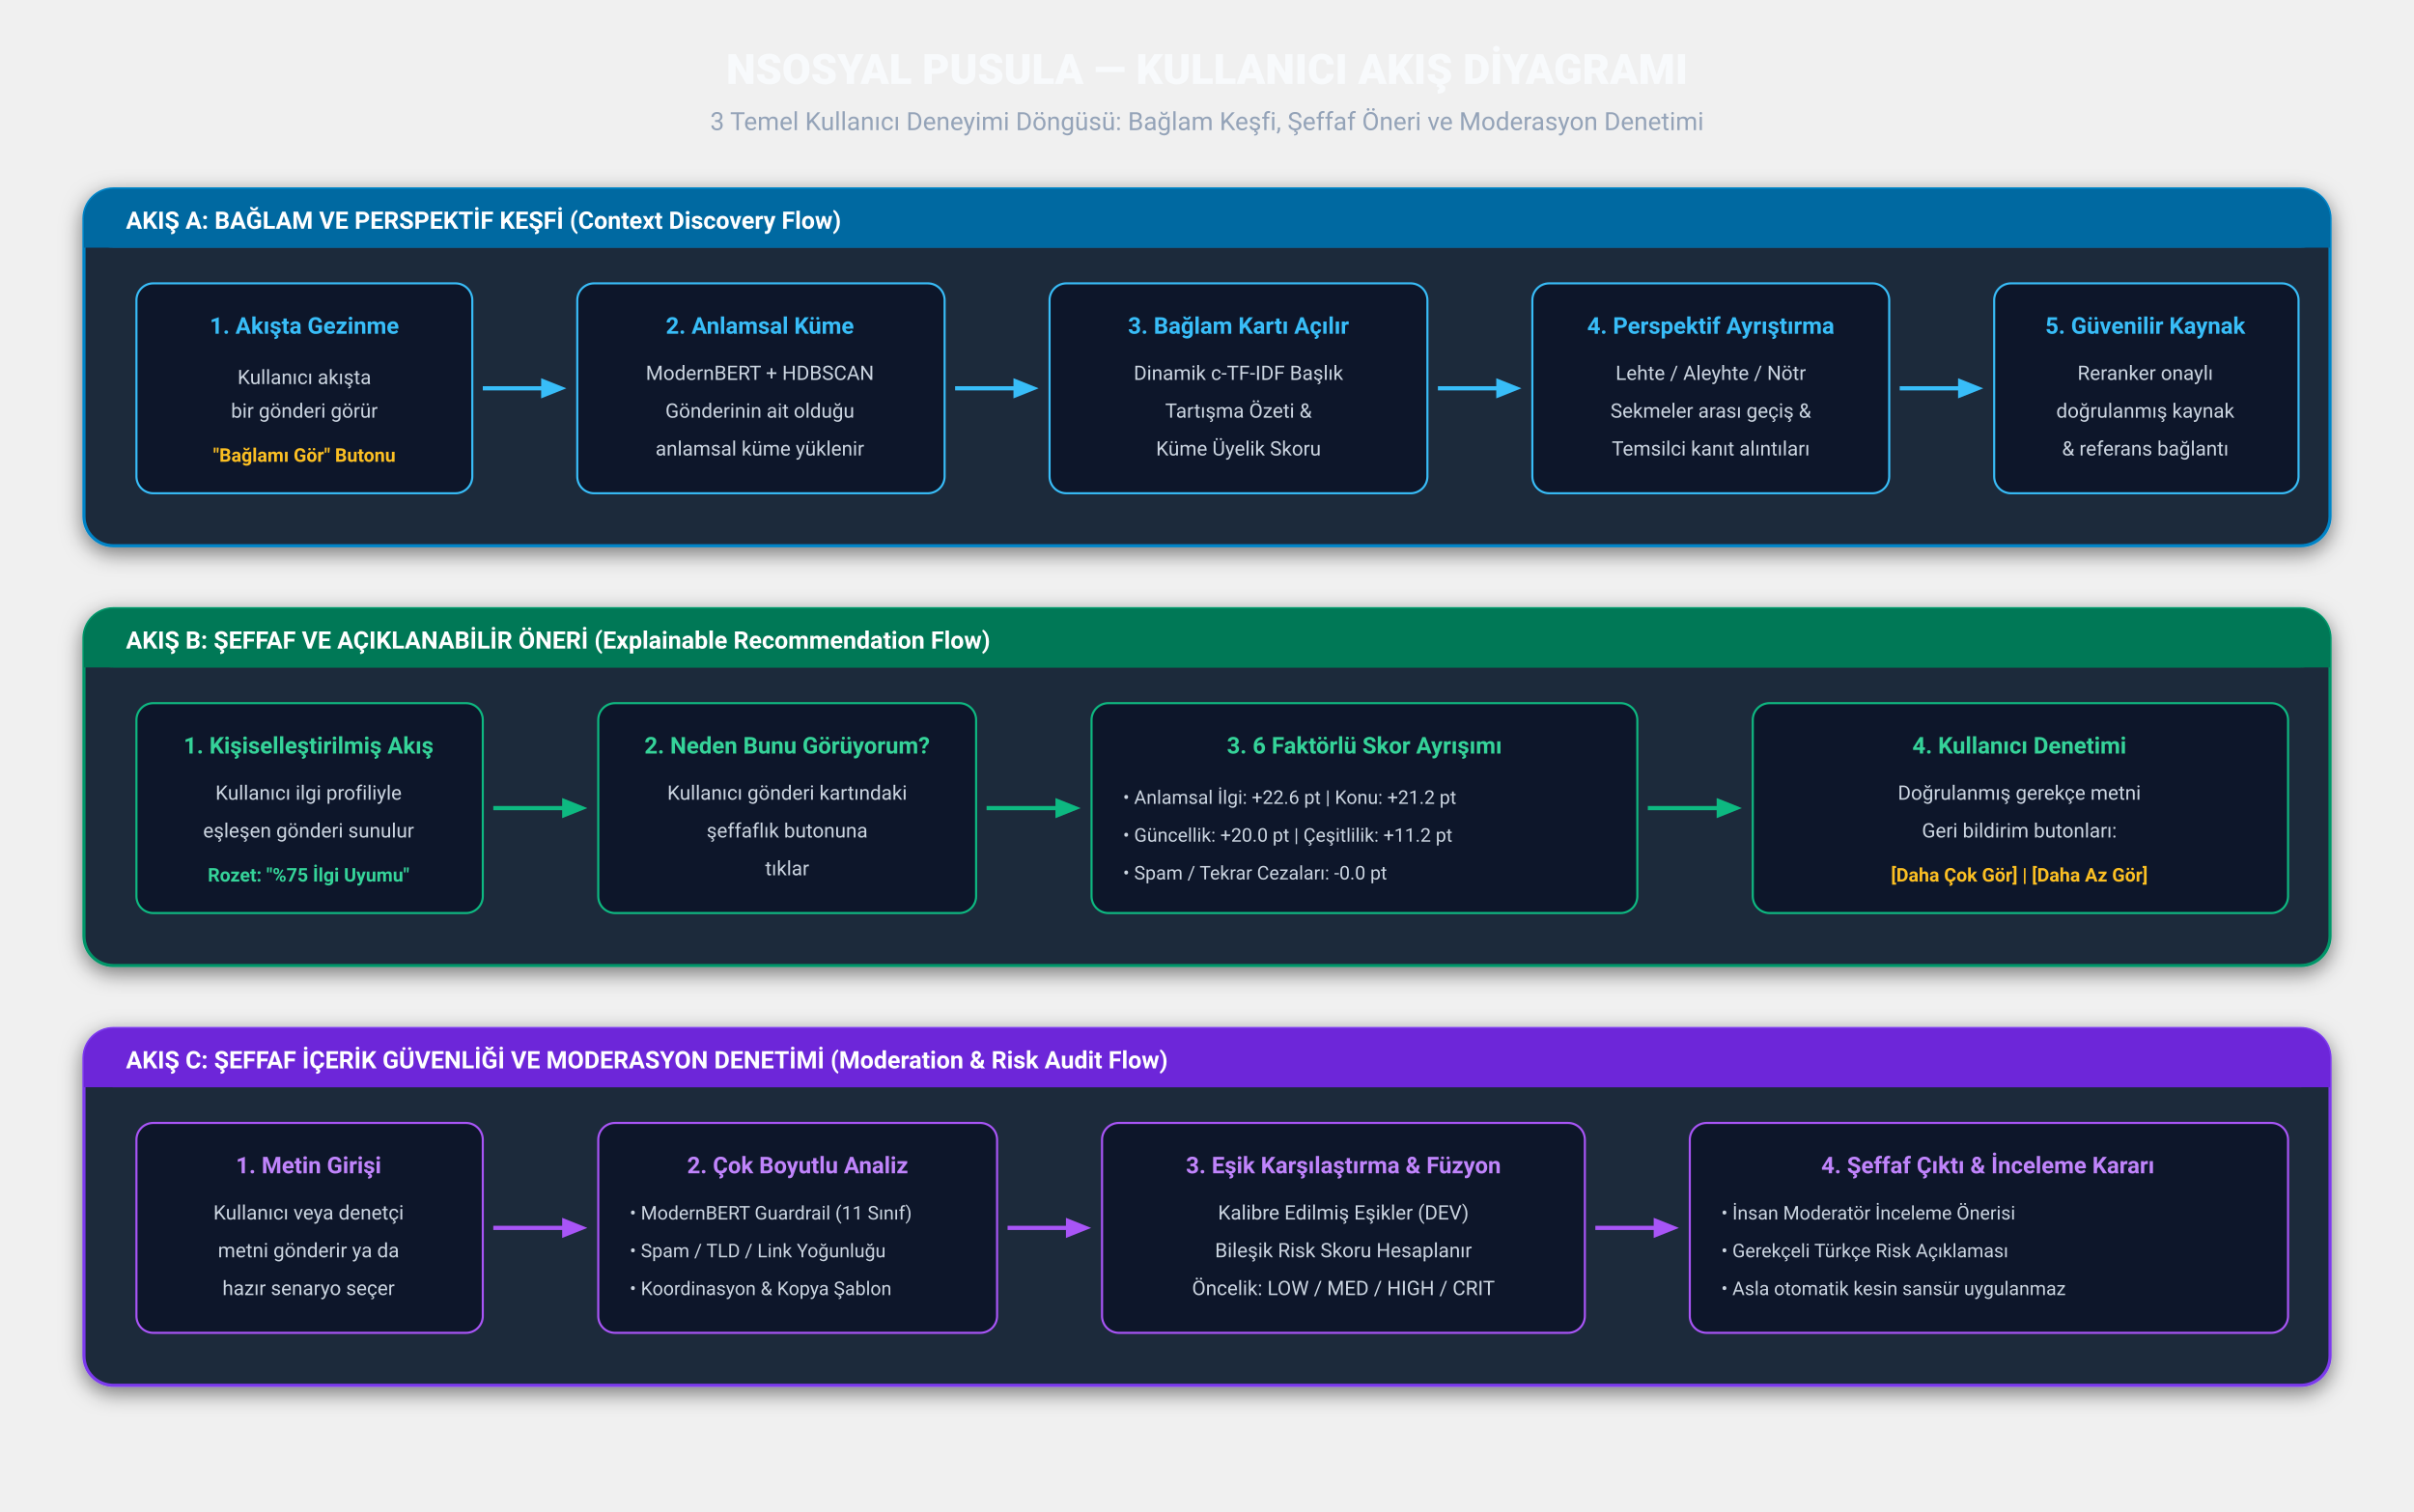
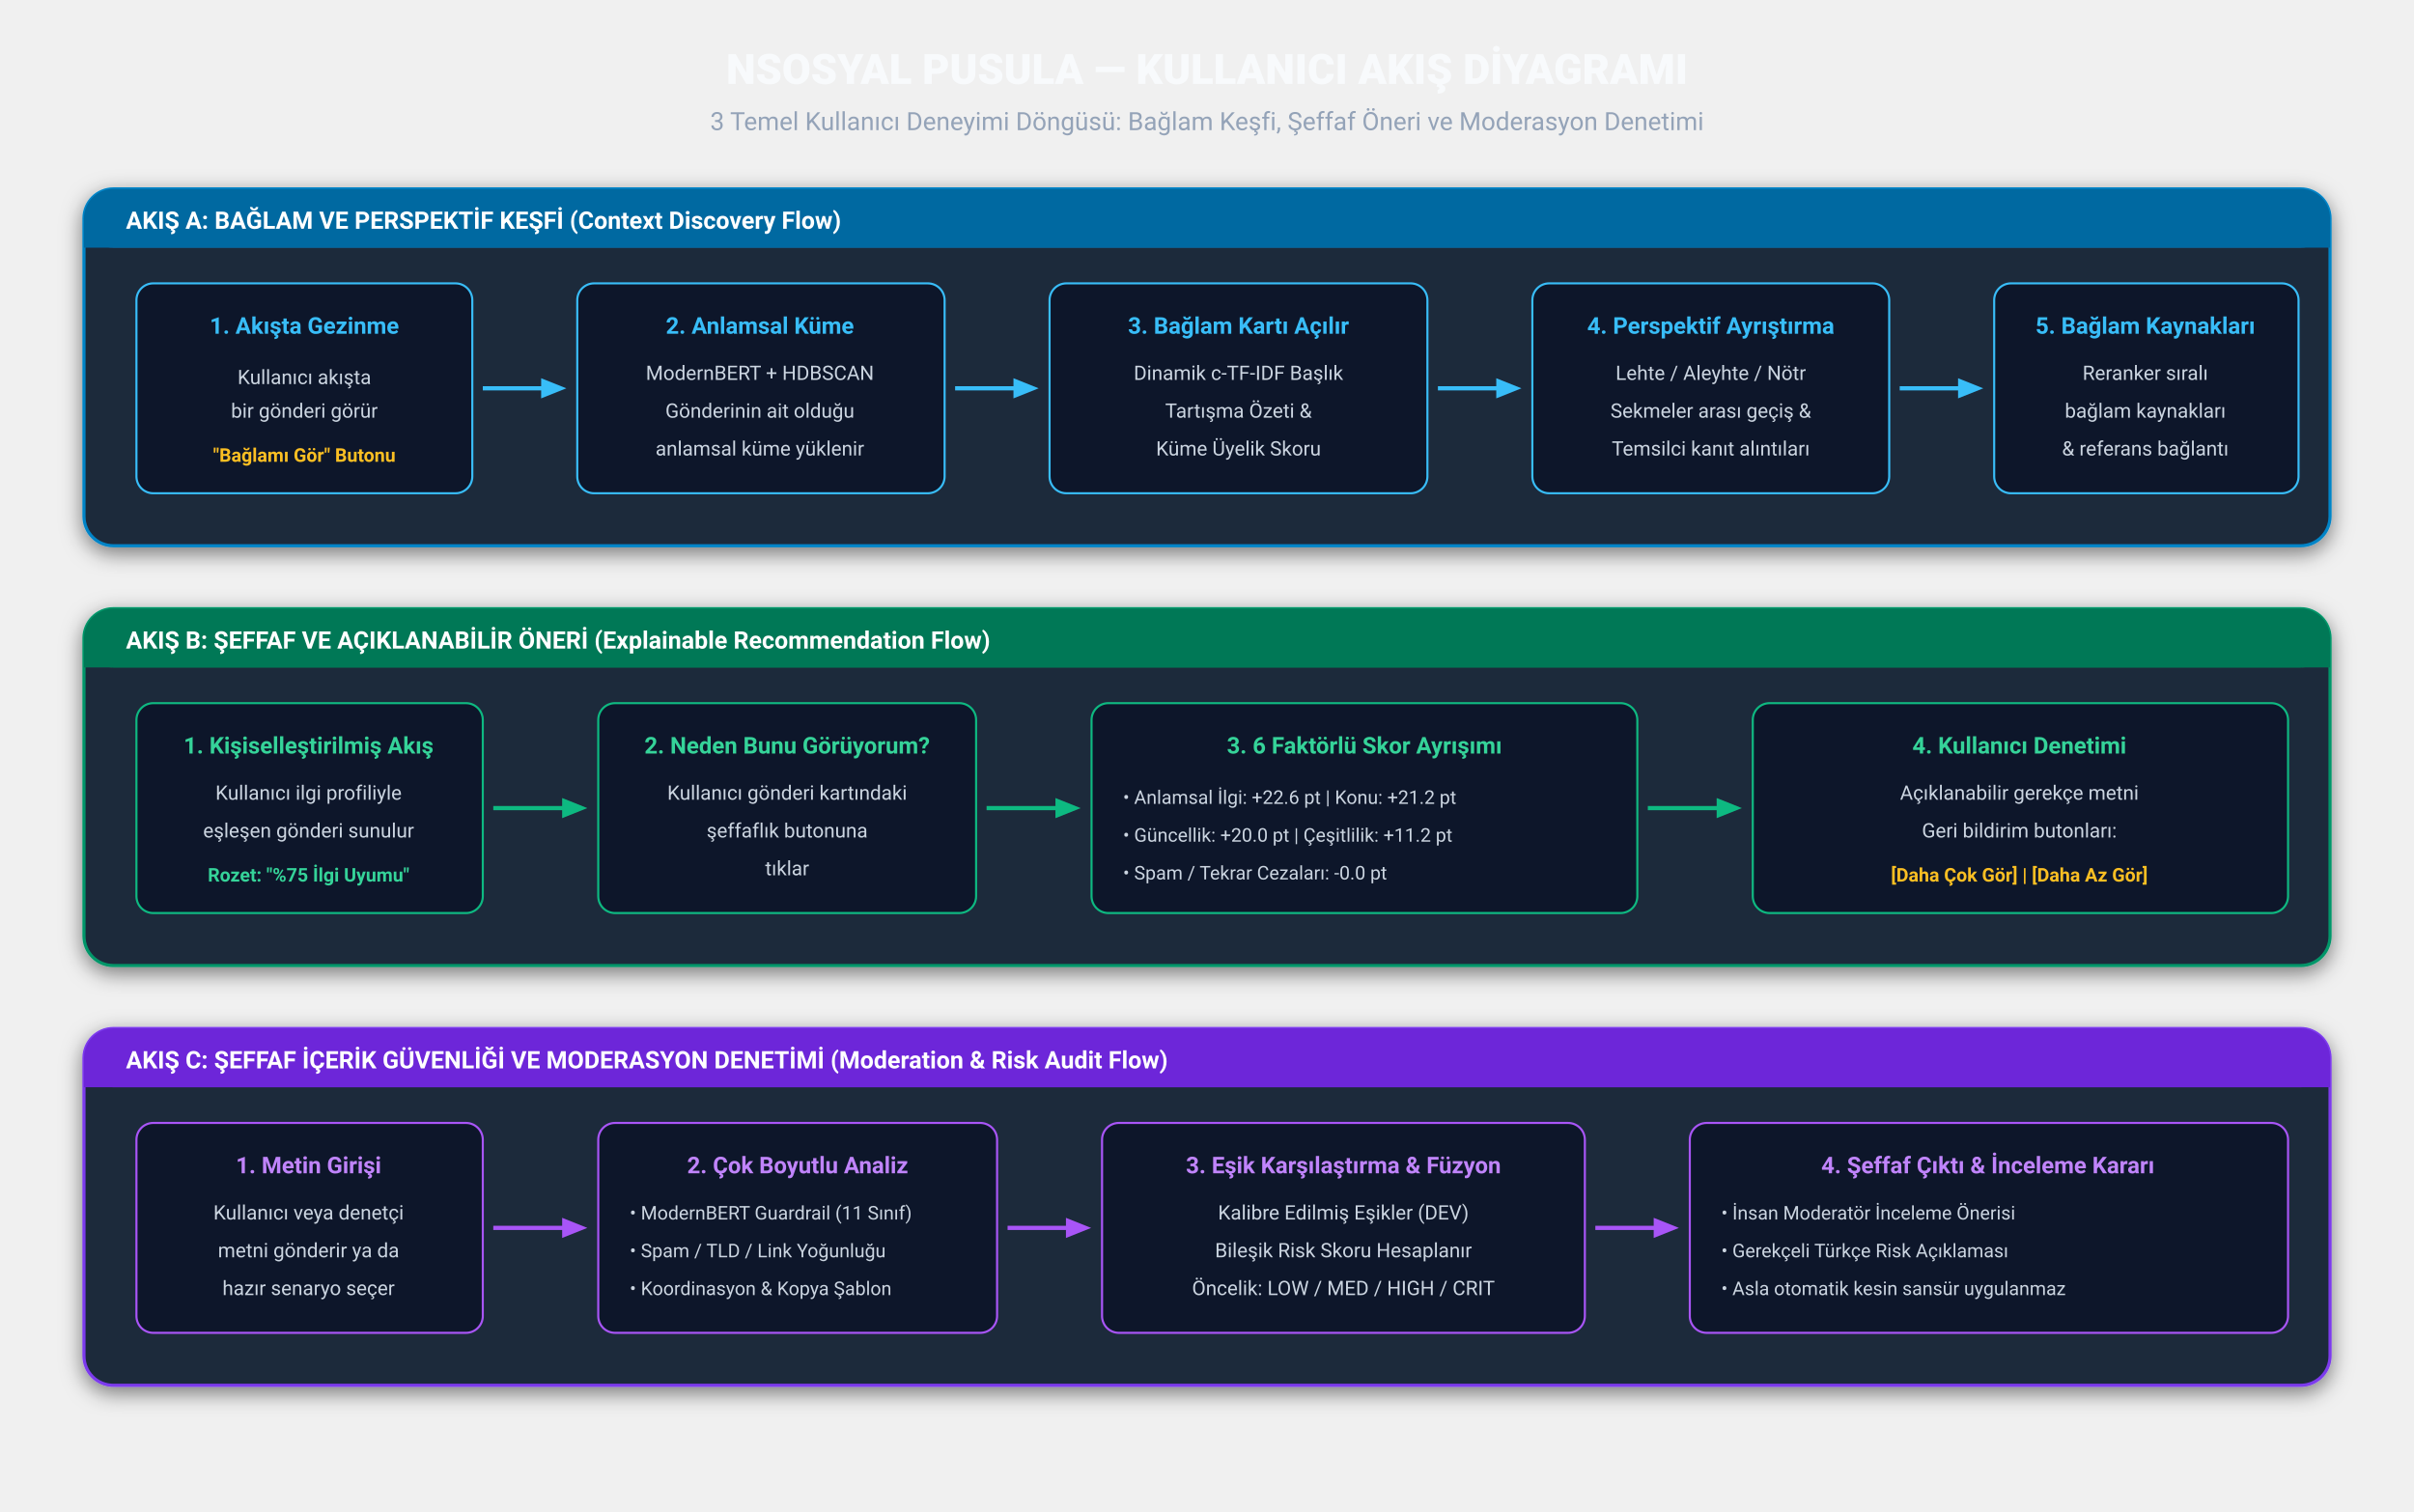
<svg xmlns="http://www.w3.org/2000/svg" viewBox="0 0 1150 720" width="100%" height="100%" style="background-color: #0F172A; font-family: -apple-system, BlinkMacSystemFont, 'Segoe UI', Roboto, Helvetica, Arial, sans-serif;">
  <defs>
    <linearGradient id="grad-blue-card" x1="0%" y1="0%" x2="100%" y2="100%">
      <stop offset="0%" stop-color="#1E293B" />
      <stop offset="100%" stop-color="#0F172A" />
    </linearGradient>
    <filter id="flow-shadow" x="-10%" y="-10%" width="120%" height="120%">
      <feDropShadow dx="0" dy="3" stdDeviation="5" flood-color="#000000" flood-opacity="0.5" />
    </filter>
    <marker id="flow-arrow" viewBox="0 0 10 10" refX="6" refY="5" markerWidth="6" markerHeight="6" orient="auto-start-reverse">
      <path d="M 0 1 L 10 5 L 0 9 z" fill="#38BDF8" />
    </marker>
    <marker id="flow-arrow-green" viewBox="0 0 10 10" refX="6" refY="5" markerWidth="6" markerHeight="6" orient="auto-start-reverse">
      <path d="M 0 1 L 10 5 L 0 9 z" fill="#10B981" />
    </marker>
    <marker id="flow-arrow-purple" viewBox="0 0 10 10" refX="6" refY="5" markerWidth="6" markerHeight="6" orient="auto-start-reverse">
      <path d="M 0 1 L 10 5 L 0 9 z" fill="#A855F7" />
    </marker>
  </defs>
  <text x="575" y="40" text-anchor="middle" fill="#F8FAFC" font-size="20" font-weight="800">NSOSYAL PUSULA — KULLANICI AKIŞ DİYAGRAMI</text>
  <text x="575" y="62" text-anchor="middle" fill="#94A3B8" font-size="12">3 Temel Kullanıcı Deneyimi Döngüsü: Bağlam Keşfi, Şeffaf Öneri ve Moderasyon Denetimi</text>
  <g transform="translate(40, 90)" filter="url(#flow-shadow)">
    <rect width="1070" height="170" rx="14" fill="#1E293B" stroke="#0284C7" stroke-width="1.5" />
    <rect width="1070" height="28" rx="14" fill="#0369A1" />
    <rect y="14" width="1070" height="14" fill="#0369A1" />
    <text x="20" y="19" fill="#FFFFFF" font-size="11.5" font-weight="700">AKIŞ A: BAĞLAM VE PERSPEKTİF KEŞFİ (Context Discovery Flow)</text>
    <g transform="translate(25, 45)">
      <rect width="160" height="100" rx="8" fill="#0F172A" stroke="#38BDF8" stroke-width="1" />
      <text x="80" y="24" text-anchor="middle" fill="#38BDF8" font-size="11" font-weight="700">1. Akışta Gezinme</text>
      <text x="80" y="48" text-anchor="middle" fill="#CBD5E1" font-size="9.5">Kullanıcı akışta</text>
      <text x="80" y="64" text-anchor="middle" fill="#CBD5E1" font-size="9.5">bir gönderi görür</text>
      <text x="80" y="85" text-anchor="middle" fill="#FBBF24" font-size="9" font-weight="600">"Bağlamı Gör" Butonu</text>
    </g>
    <path d="M 190 95 L 225 95" stroke="#38BDF8" stroke-width="2" marker-end="url(#flow-arrow)" />
    <g transform="translate(235, 45)">
      <rect width="175" height="100" rx="8" fill="#0F172A" stroke="#38BDF8" stroke-width="1" />
      <text x="87" y="24" text-anchor="middle" fill="#38BDF8" font-size="11" font-weight="700">2. Anlamsal Küme</text>
      <text x="87" y="46" text-anchor="middle" fill="#CBD5E1" font-size="9.5">ModernBERT + HDBSCAN</text>
      <text x="87" y="64" text-anchor="middle" fill="#CBD5E1" font-size="9.5">Gönderinin ait olduğu</text>
      <text x="87" y="82" text-anchor="middle" fill="#CBD5E1" font-size="9.5">anlamsal küme yüklenir</text>
    </g>
    <path d="M 415 95 L 450 95" stroke="#38BDF8" stroke-width="2" marker-end="url(#flow-arrow)" />
    <g transform="translate(460, 45)">
      <rect width="180" height="100" rx="8" fill="#0F172A" stroke="#38BDF8" stroke-width="1" />
      <text x="90" y="24" text-anchor="middle" fill="#38BDF8" font-size="11" font-weight="700">3. Bağlam Kartı Açılır</text>
      <text x="90" y="46" text-anchor="middle" fill="#CBD5E1" font-size="9.5">Dinamik c-TF-IDF Başlık</text>
      <text x="90" y="64" text-anchor="middle" fill="#CBD5E1" font-size="9.5">Tartışma Özeti &amp;</text>
      <text x="90" y="82" text-anchor="middle" fill="#CBD5E1" font-size="9.5">Küme Üyelik Skoru</text>
    </g>
    <path d="M 645 95 L 680 95" stroke="#38BDF8" stroke-width="2" marker-end="url(#flow-arrow)" />
    <g transform="translate(690, 45)">
      <rect width="170" height="100" rx="8" fill="#0F172A" stroke="#38BDF8" stroke-width="1" />
      <text x="85" y="24" text-anchor="middle" fill="#38BDF8" font-size="11" font-weight="700">4. Perspektif Ayrıştırma</text>
      <text x="85" y="46" text-anchor="middle" fill="#CBD5E1" font-size="9.5">Lehte / Aleyhte / Nötr</text>
      <text x="85" y="64" text-anchor="middle" fill="#CBD5E1" font-size="9.5">Sekmeler arası geçiş &amp;</text>
      <text x="85" y="82" text-anchor="middle" fill="#CBD5E1" font-size="9.5">Temsilci kanıt alıntıları</text>
    </g>
    <path d="M 865 95 L 900 95" stroke="#38BDF8" stroke-width="2" marker-end="url(#flow-arrow)" />
    <g transform="translate(910, 45)">
      <rect width="145" height="100" rx="8" fill="#0F172A" stroke="#38BDF8" stroke-width="1" />
-       <text x="72" y="24" text-anchor="middle" fill="#38BDF8" font-size="11" font-weight="700">5. Güvenilir Kaynak</text>
-       <text x="72" y="46" text-anchor="middle" fill="#CBD5E1" font-size="9.5">Reranker onaylı</text>
-       <text x="72" y="64" text-anchor="middle" fill="#CBD5E1" font-size="9.5">doğrulanmış kaynak</text>
+       <text x="72" y="24" text-anchor="middle" fill="#38BDF8" font-size="11" font-weight="700">5. Bağlam Kaynakları</text>
+       <text x="72" y="46" text-anchor="middle" fill="#CBD5E1" font-size="9.5">Reranker sıralı</text>
+       <text x="72" y="64" text-anchor="middle" fill="#CBD5E1" font-size="9.5">bağlam kaynakları</text>
      <text x="72" y="82" text-anchor="middle" fill="#CBD5E1" font-size="9.5">&amp; referans bağlantı</text>
    </g>
  </g>
  <g transform="translate(40, 290)" filter="url(#flow-shadow)">
    <rect width="1070" height="170" rx="14" fill="#1E293B" stroke="#059669" stroke-width="1.5" />
    <rect width="1070" height="28" rx="14" fill="#047857" />
    <rect y="14" width="1070" height="14" fill="#047857" />
    <text x="20" y="19" fill="#FFFFFF" font-size="11.5" font-weight="700">AKIŞ B: ŞEFFAF VE AÇIKLANABİLİR ÖNERİ (Explainable Recommendation Flow)</text>
    <g transform="translate(25, 45)">
      <rect width="165" height="100" rx="8" fill="#0F172A" stroke="#10B981" stroke-width="1" />
      <text x="82" y="24" text-anchor="middle" fill="#34D399" font-size="11" font-weight="700">1. Kişiselleştirilmiş Akış</text>
      <text x="82" y="46" text-anchor="middle" fill="#CBD5E1" font-size="9.5">Kullanıcı ilgi profiliyle</text>
      <text x="82" y="64" text-anchor="middle" fill="#CBD5E1" font-size="9.5">eşleşen gönderi sunulur</text>
      <text x="82" y="85" text-anchor="middle" fill="#34D399" font-size="9" font-weight="600">Rozet: "%75 İlgi Uyumu"</text>
    </g>
    <path d="M 195 95 L 235 95" stroke="#10B981" stroke-width="2" marker-end="url(#flow-arrow-green)" />
    <g transform="translate(245, 45)">
      <rect width="180" height="100" rx="8" fill="#0F172A" stroke="#10B981" stroke-width="1" />
      <text x="90" y="24" text-anchor="middle" fill="#34D399" font-size="11" font-weight="700">2. Neden Bunu Görüyorum?</text>
      <text x="90" y="46" text-anchor="middle" fill="#CBD5E1" font-size="9.5">Kullanıcı gönderi kartındaki</text>
      <text x="90" y="64" text-anchor="middle" fill="#CBD5E1" font-size="9.5">şeffaflık butonuna</text>
      <text x="90" y="82" text-anchor="middle" fill="#CBD5E1" font-size="9.5">tıklar</text>
    </g>
    <path d="M 430 95 L 470 95" stroke="#10B981" stroke-width="2" marker-end="url(#flow-arrow-green)" />
    <g transform="translate(480, 45)">
      <rect width="260" height="100" rx="8" fill="#0F172A" stroke="#10B981" stroke-width="1" />
      <text x="130" y="24" text-anchor="middle" fill="#34D399" font-size="11" font-weight="700">3. 6 Faktörlü Skor Ayrışımı</text>
      <text x="15" y="48" fill="#CBD5E1" font-size="9">• Anlamsal İlgi: +22.6 pt | Konu: +21.2 pt</text>
      <text x="15" y="66" fill="#CBD5E1" font-size="9">• Güncellik: +20.0 pt | Çeşitlilik: +11.2 pt</text>
      <text x="15" y="84" fill="#CBD5E1" font-size="9">• Spam / Tekrar Cezaları: -0.0 pt</text>
    </g>
    <path d="M 745 95 L 785 95" stroke="#10B981" stroke-width="2" marker-end="url(#flow-arrow-green)" />
    <g transform="translate(795, 45)">
      <rect width="255" height="100" rx="8" fill="#0F172A" stroke="#10B981" stroke-width="1" />
      <text x="127" y="24" text-anchor="middle" fill="#34D399" font-size="11" font-weight="700">4. Kullanıcı Denetimi</text>
-       <text x="127" y="46" text-anchor="middle" fill="#CBD5E1" font-size="9.5">Doğrulanmış gerekçe metni</text>
+       <text x="127" y="46" text-anchor="middle" fill="#CBD5E1" font-size="9.5">Açıklanabilir gerekçe metni</text>
      <text x="127" y="64" text-anchor="middle" fill="#CBD5E1" font-size="9.5">Geri bildirim butonları:</text>
      <text x="127" y="85" text-anchor="middle" fill="#FBBF24" font-size="9" font-weight="600">[Daha Çok Gör] | [Daha Az Gör]</text>
    </g>
  </g>
  <g transform="translate(40, 490)" filter="url(#flow-shadow)">
    <rect width="1070" height="170" rx="14" fill="#1E293B" stroke="#7C3AED" stroke-width="1.5" />
    <rect width="1070" height="28" rx="14" fill="#6D28D9" />
    <rect y="14" width="1070" height="14" fill="#6D28D9" />
    <text x="20" y="19" fill="#FFFFFF" font-size="11.5" font-weight="700">AKIŞ C: ŞEFFAF İÇERİK GÜVENLİĞİ VE MODERASYON DENETİMİ (Moderation &amp; Risk Audit Flow)</text>
    <g transform="translate(25, 45)">
      <rect width="165" height="100" rx="8" fill="#0F172A" stroke="#A855F7" stroke-width="1" />
      <text x="82" y="24" text-anchor="middle" fill="#C084FC" font-size="11" font-weight="700">1. Metin Girişi</text>
      <text x="82" y="46" text-anchor="middle" fill="#CBD5E1" font-size="9.5">Kullanıcı veya denetçi</text>
      <text x="82" y="64" text-anchor="middle" fill="#CBD5E1" font-size="9.5">metni gönderir ya da</text>
      <text x="82" y="82" text-anchor="middle" fill="#CBD5E1" font-size="9.5">hazır senaryo seçer</text>
    </g>
    <path d="M 195 95 L 235 95" stroke="#A855F7" stroke-width="2" marker-end="url(#flow-arrow-purple)" />
    <g transform="translate(245, 45)">
      <rect width="190" height="100" rx="8" fill="#0F172A" stroke="#A855F7" stroke-width="1" />
      <text x="95" y="24" text-anchor="middle" fill="#C084FC" font-size="11" font-weight="700">2. Çok Boyutlu Analiz</text>
      <text x="15" y="46" fill="#CBD5E1" font-size="9">• ModernBERT Guardrail (11 Sınıf)</text>
      <text x="15" y="64" fill="#CBD5E1" font-size="9">• Spam / TLD / Link Yoğunluğu</text>
      <text x="15" y="82" fill="#CBD5E1" font-size="9">• Koordinasyon &amp; Kopya Şablon</text>
    </g>
    <path d="M 440 95 L 475 95" stroke="#A855F7" stroke-width="2" marker-end="url(#flow-arrow-purple)" />
    <g transform="translate(485, 45)">
      <rect width="230" height="100" rx="8" fill="#0F172A" stroke="#A855F7" stroke-width="1" />
      <text x="115" y="24" text-anchor="middle" fill="#C084FC" font-size="11" font-weight="700">3. Eşik Karşılaştırma &amp; Füzyon</text>
      <text x="115" y="46" text-anchor="middle" fill="#CBD5E1" font-size="9.5">Kalibre Edilmiş Eşikler (DEV)</text>
      <text x="115" y="64" text-anchor="middle" fill="#CBD5E1" font-size="9.5">Bileşik Risk Skoru Hesaplanır</text>
      <text x="115" y="82" text-anchor="middle" fill="#CBD5E1" font-size="9.5">Öncelik: LOW / MED / HIGH / CRIT</text>
    </g>
    <path d="M 720 95 L 755 95" stroke="#A855F7" stroke-width="2" marker-end="url(#flow-arrow-purple)" />
    <g transform="translate(765, 45)">
      <rect width="285" height="100" rx="8" fill="#0F172A" stroke="#A855F7" stroke-width="1" />
      <text x="142" y="24" text-anchor="middle" fill="#C084FC" font-size="11" font-weight="700">4. Şeffaf Çıktı &amp; İnceleme Kararı</text>
      <text x="15" y="46" fill="#CBD5E1" font-size="9">• İnsan Moderatör İnceleme Önerisi</text>
      <text x="15" y="64" fill="#CBD5E1" font-size="9">• Gerekçeli Türkçe Risk Açıklaması</text>
      <text x="15" y="82" fill="#CBD5E1" font-size="9">• Asla otomatik kesin sansür uygulanmaz</text>
    </g>
  </g>
</svg>
